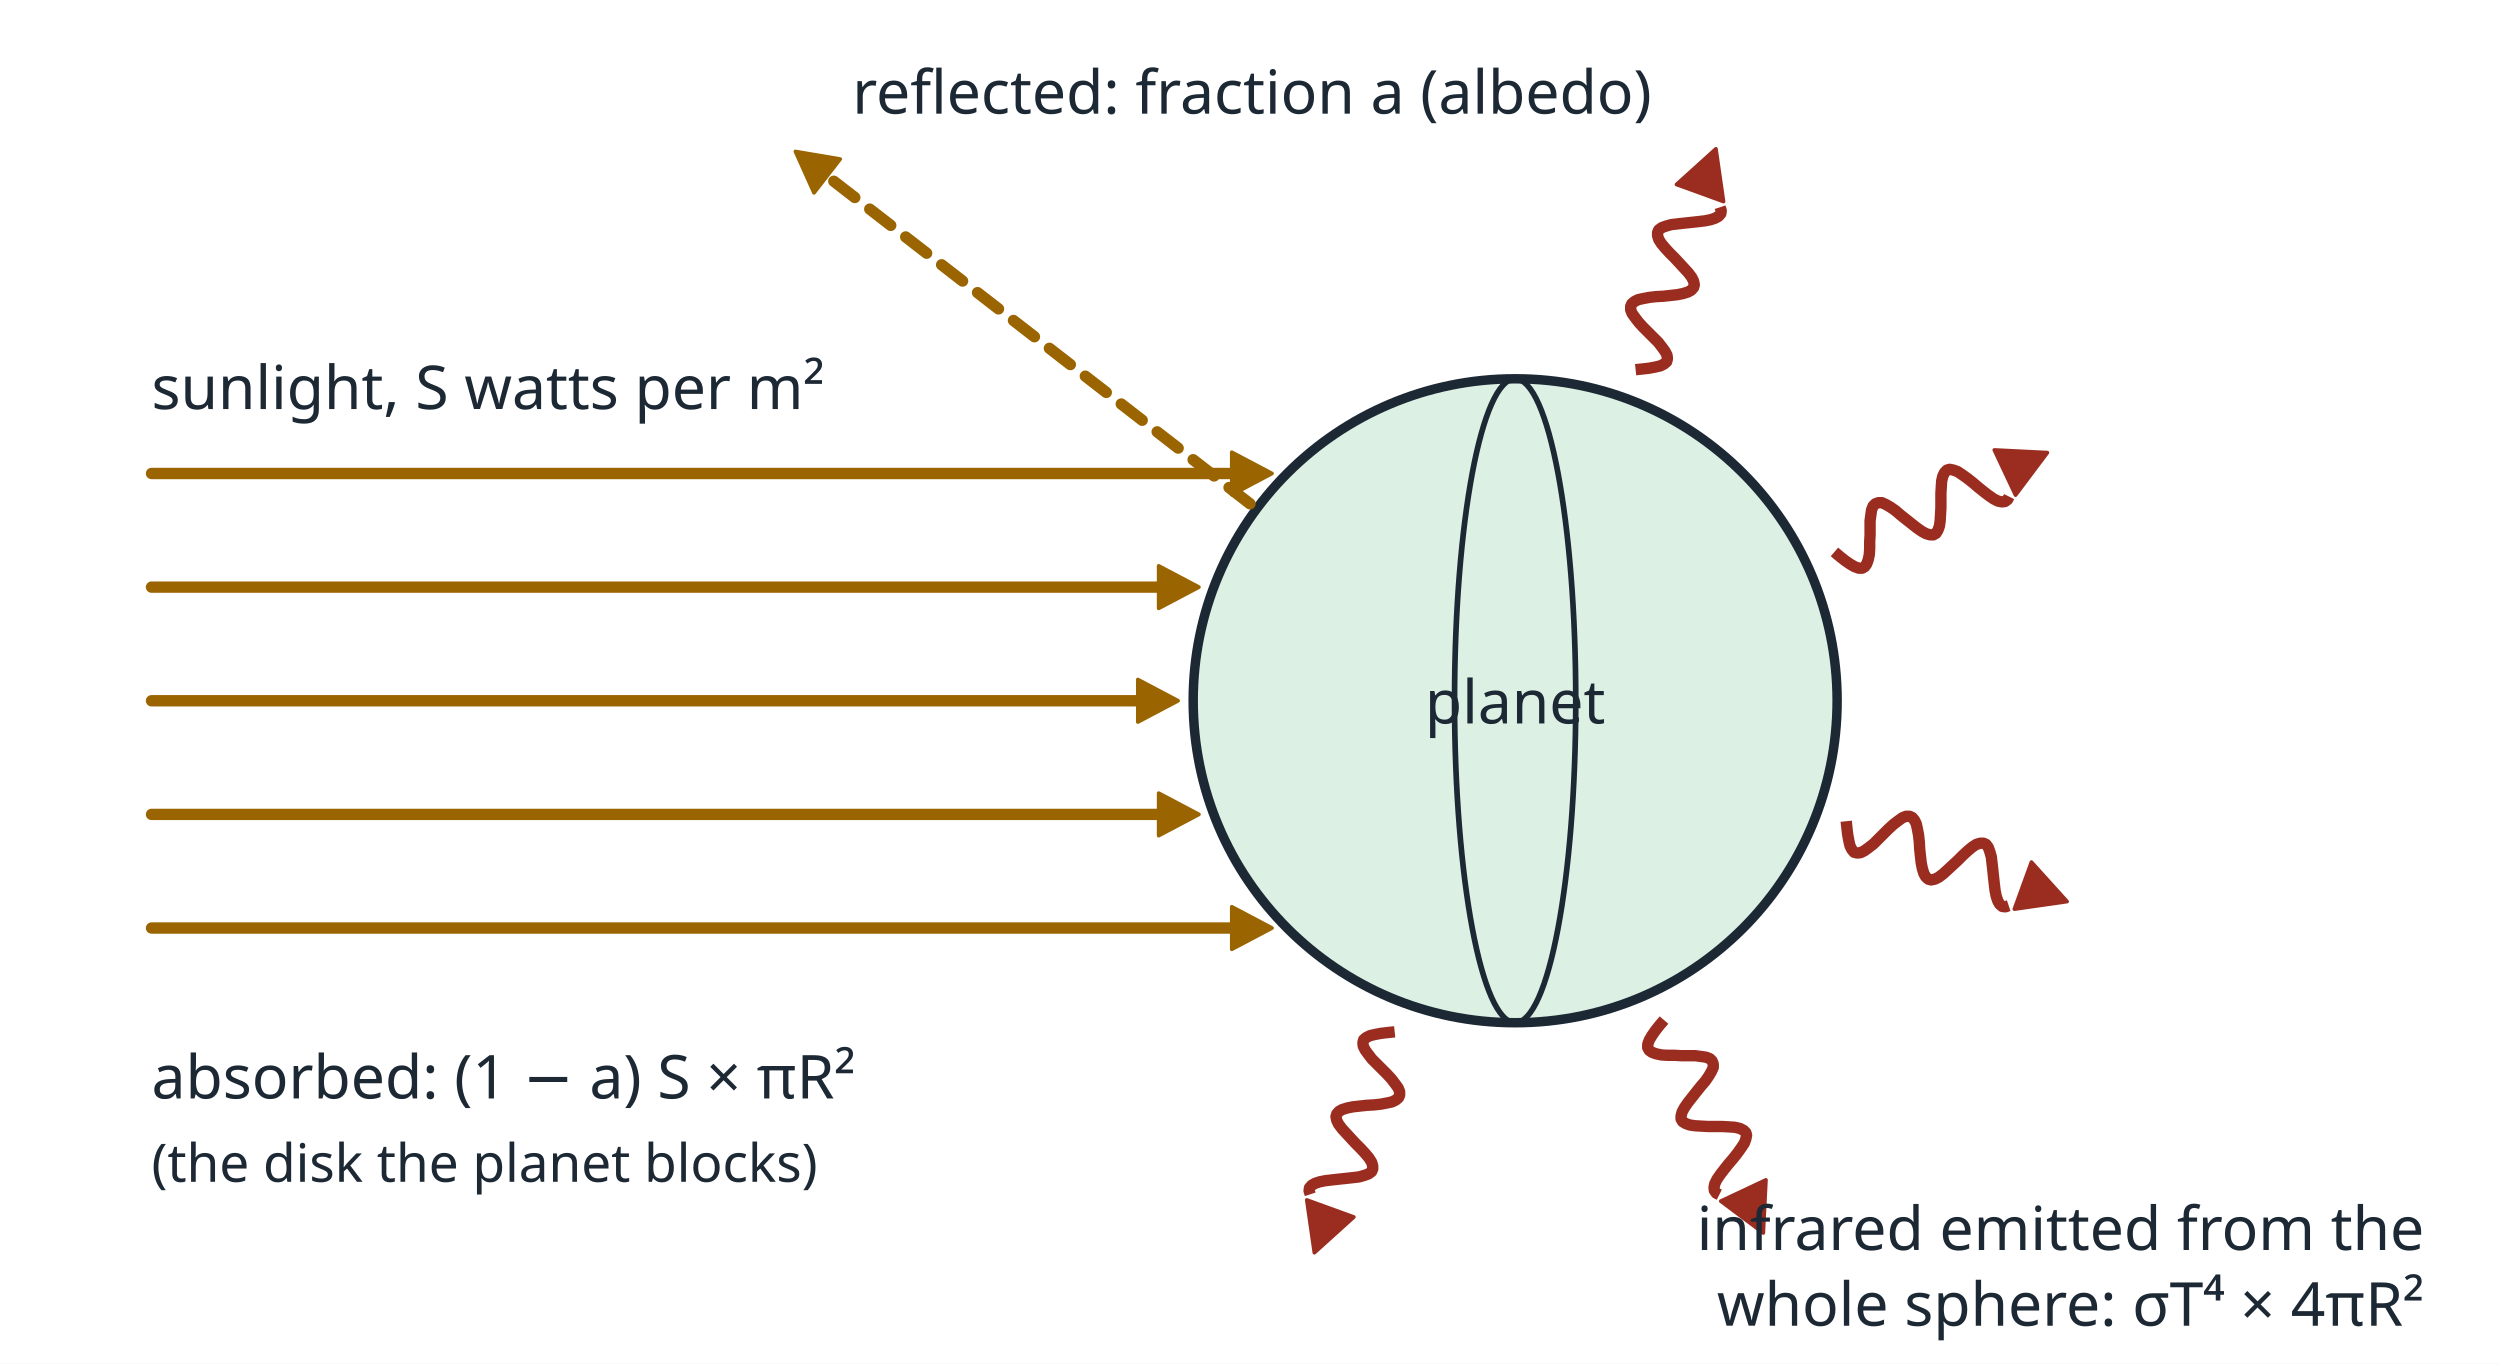
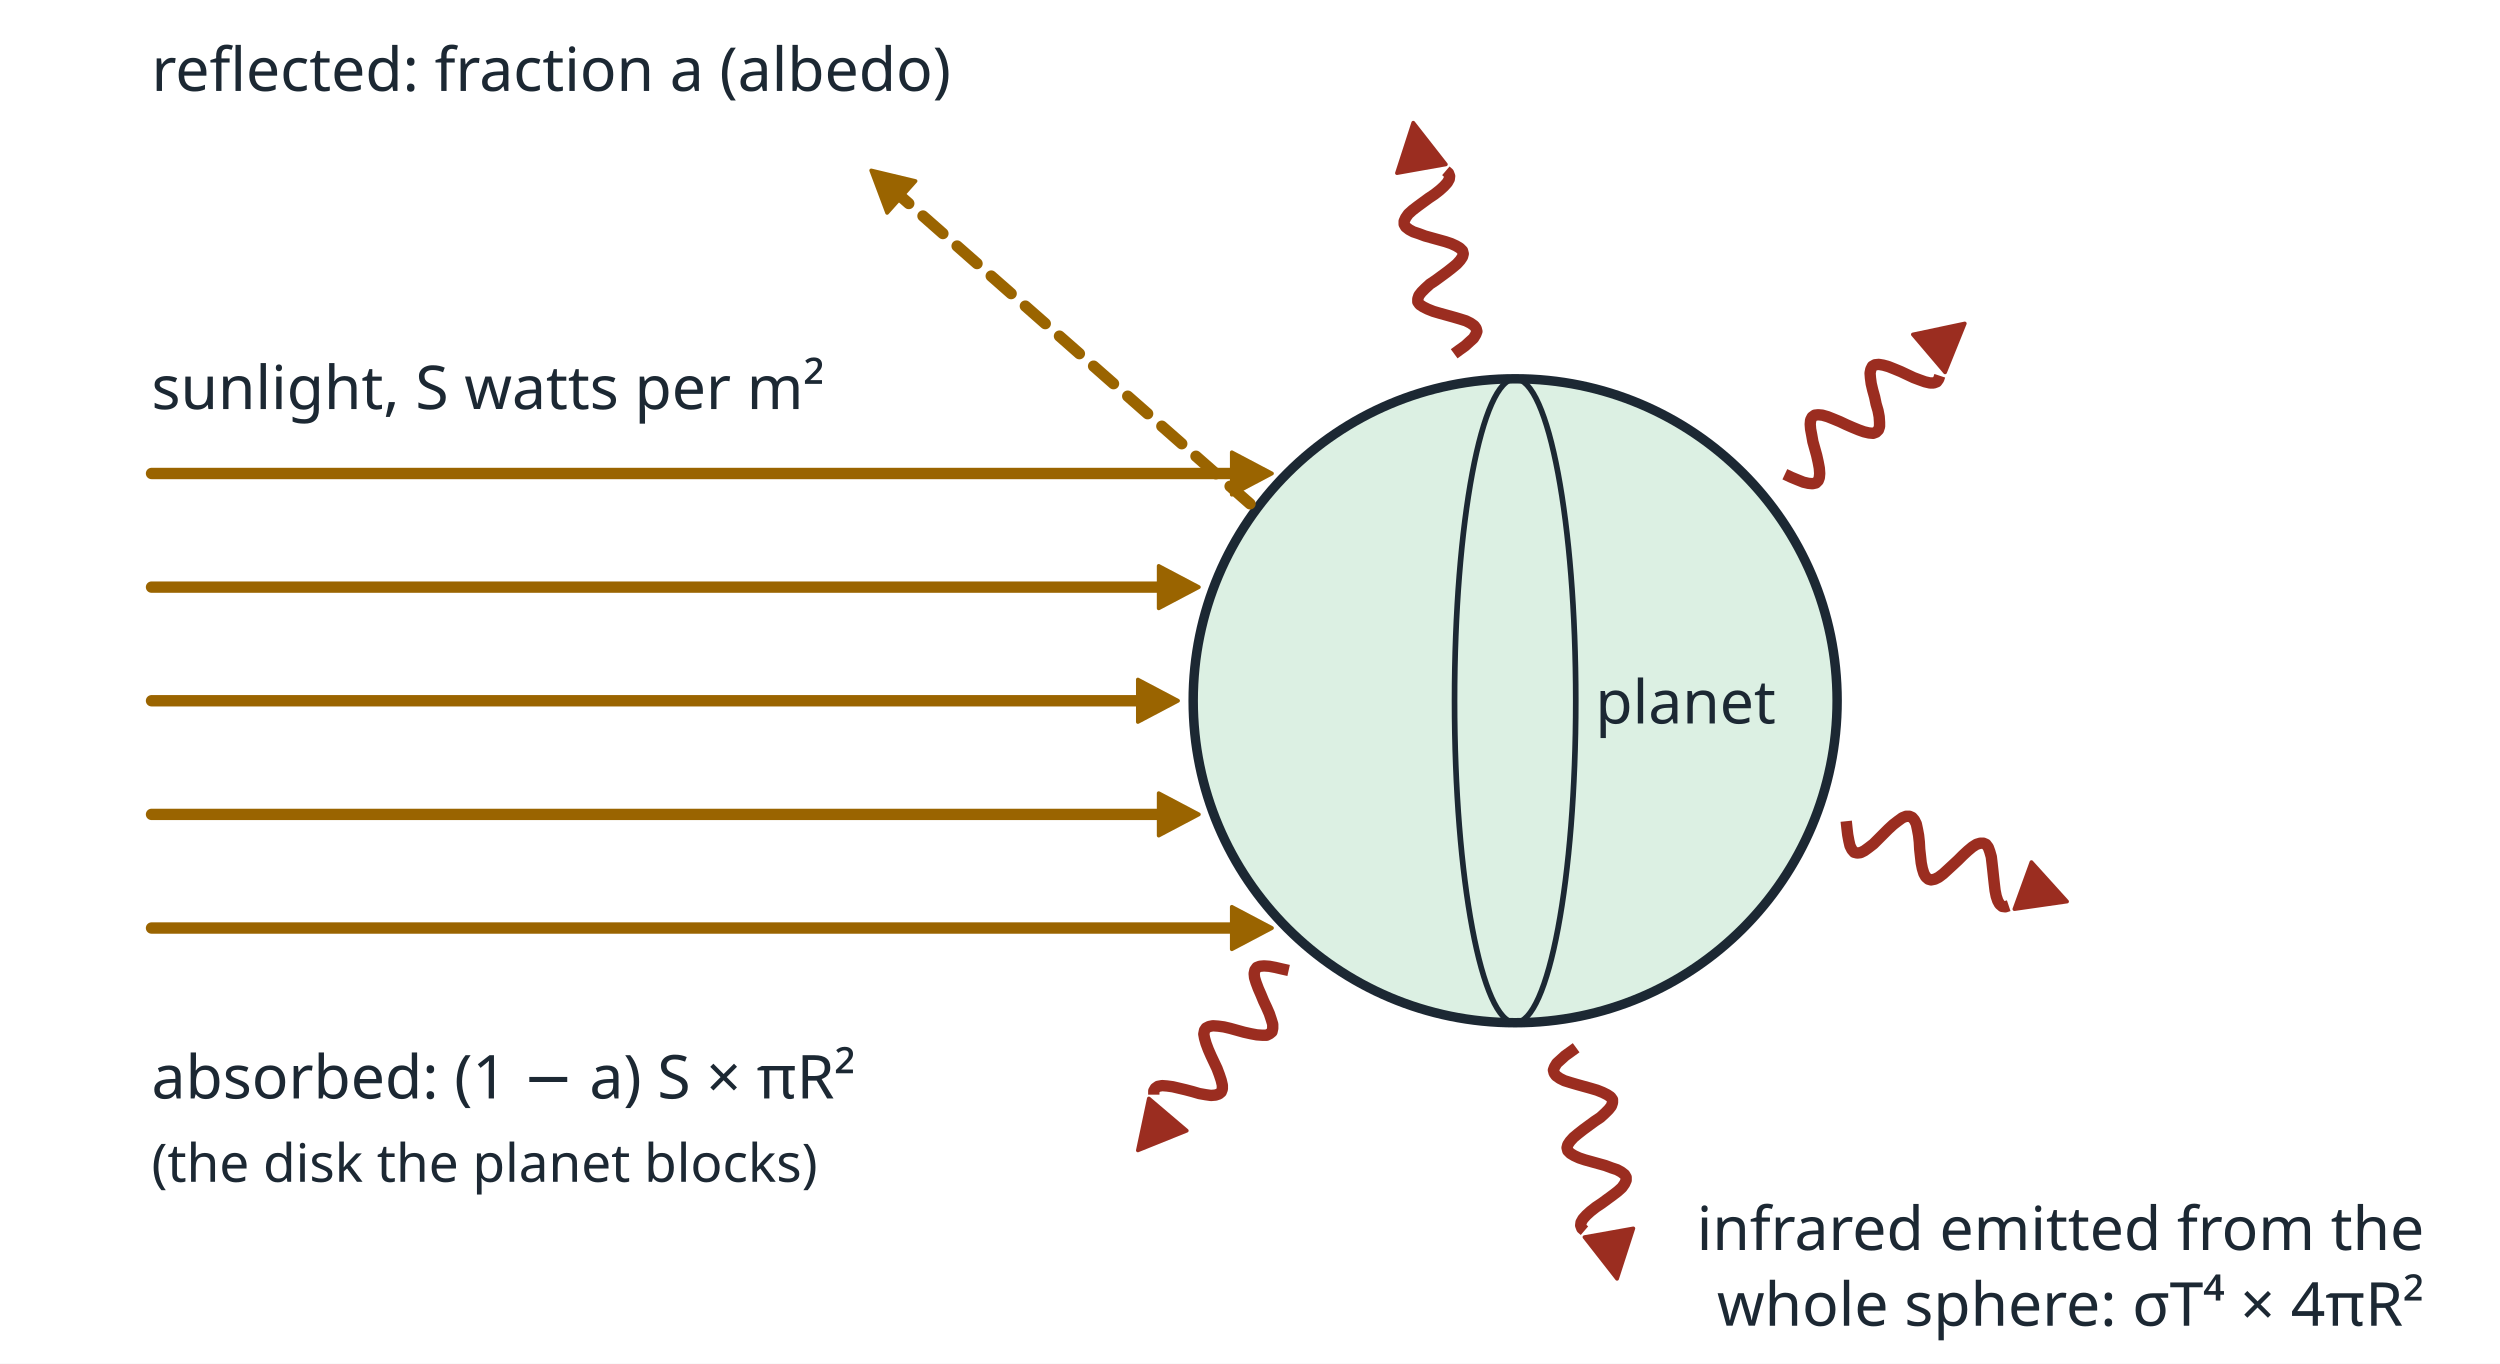
<svg xmlns="http://www.w3.org/2000/svg" viewBox="0 0 660 360" width="660" height="360" font-family="sans-serif" font-size="16" role="img">
  <rect x="0" y="0" width="660" height="360" fill="#ffffff" />
  <circle cx="400" cy="185" r="85" fill="#dcf0e3" stroke="#1c2833" stroke-width="2.5" />
  <ellipse cx="400" cy="185" rx="16" ry="85" fill="none" stroke="#1c2833" stroke-width="1.5" />
  <ellipse cx="400" cy="185" rx="16" ry="85" fill="none" stroke="#ffffff" stroke-width="0" />
  <line x1="40" y1="125" x2="327.392" y2="125.0" stroke="#9a6400" stroke-width="3" stroke-linecap="round" />
  <polygon points="335.8,125.0 325.2,130.6 325.2,119.4" fill="#9a6400" stroke="#9a6400" stroke-width="1" stroke-linejoin="round" />
  <line x1="40" y1="155" x2="308.07" y2="155.0" stroke="#9a6400" stroke-width="3" stroke-linecap="round" />
  <polygon points="316.5,155.0 305.9,160.6 305.9,149.4" fill="#9a6400" stroke="#9a6400" stroke-width="1" stroke-linejoin="round" />
  <line x1="40" y1="185" x2="302.6" y2="185.0" stroke="#9a6400" stroke-width="3" stroke-linecap="round" />
  <polygon points="311.0,185.0 300.4,190.6 300.4,179.4" fill="#9a6400" stroke="#9a6400" stroke-width="1" stroke-linejoin="round" />
  <line x1="40" y1="215" x2="308.07" y2="215.0" stroke="#9a6400" stroke-width="3" stroke-linecap="round" />
  <polygon points="316.5,215.0 305.9,220.6 305.9,209.4" fill="#9a6400" stroke="#9a6400" stroke-width="1" stroke-linejoin="round" />
  <line x1="40" y1="245" x2="327.392" y2="245.0" stroke="#9a6400" stroke-width="3" stroke-linecap="round" />
  <polygon points="335.8,245.0 325.2,250.6 325.2,239.4" fill="#9a6400" stroke="#9a6400" stroke-width="1" stroke-linejoin="round" />
-   <line x1="330" y1="133" x2="216.639" y2="45.146" stroke="#9a6400" stroke-width="3" stroke-linecap="round" stroke-dasharray="7 5" />
-   <polygon points="210.0,40.0 221.8,42.0 214.9,50.9" fill="#9a6400" stroke="#9a6400" stroke-width="1" stroke-linejoin="round" />
-   <polyline points="431.8,97.6 433.7,97.4 435.4,97.2 437.0,96.9 438.3,96.6 439.3,96.1 440.0,95.5 440.2,94.7 440.1,93.8 439.6,92.8 438.8,91.7 437.8,90.4 436.5,89.1 435.2,87.8 433.9,86.5 432.7,85.2 431.7,83.9 430.9,82.8 430.5,81.8 430.5,80.9 430.8,80.2 431.5,79.6 432.5,79.1 433.9,78.8 435.5,78.5 437.3,78.3 439.2,78.2 441.0,78.0 442.8,77.8 444.3,77.5 445.6,77.1 446.5,76.6 447.1,75.9 447.3,75.2 447.1,74.2 446.6,73.2 445.7,72.0 444.6,70.8 443.4,69.5 442.1,68.1 440.8,66.8 439.6,65.5 438.6,64.3 437.9,63.2 437.6,62.2 437.6,61.4 437.9,60.7 438.7,60.1 439.8,59.7 441.2,59.3 442.9,59.1 444.7,58.9 446.6,58.7 448.4,58.5 450.1,58.3 451.6,58.0 452.8,57.6 453.7,57.1 454.3,56.4 454.4,55.6 454.1,54.7" fill="none" stroke="#9b2d20" stroke-width="3" stroke-linejoin="round" />
-   <polygon points="453.0,39.3 455.0,53.2 442.6,48.7" fill="#9b2d20" stroke="#9b2d20" stroke-width="1" stroke-linejoin="round" />
-   <polyline points="484.3,145.7 485.7,146.9 487.1,148.0 488.4,148.9 489.6,149.6 490.7,150.0 491.6,150.0 492.3,149.6 492.8,148.9 493.2,147.8 493.5,146.4 493.6,144.8 493.6,143.0 493.7,141.2 493.7,139.3 493.7,137.5 493.9,136.0 494.1,134.6 494.5,133.6 495.1,133.0 495.9,132.7 496.8,132.7 497.9,133.2 499.1,133.9 500.4,134.8 501.8,136.0 503.3,137.2 504.7,138.3 506.1,139.4 507.4,140.3 508.5,140.9 509.6,141.2 510.4,141.2 511.1,140.8 511.6,140.0 512.0,138.9 512.2,137.5 512.3,135.8 512.4,134.0 512.4,132.1 512.4,130.3 512.5,128.5 512.6,127.0 512.9,125.7 513.4,124.7 514.0,124.1 514.7,123.9 515.7,124.1 516.8,124.5 518.0,125.3 519.4,126.3 520.8,127.4 522.2,128.6 523.7,129.8 525.0,130.8 526.3,131.7 527.5,132.3 528.5,132.5 529.3,132.4 530.0,131.9 530.4,131.1" fill="none" stroke="#9b2d20" stroke-width="3" stroke-linejoin="round" />
-   <polygon points="540.5,119.5 532.1,130.7 526.5,118.8" fill="#9b2d20" stroke="#9b2d20" stroke-width="1" stroke-linejoin="round" />
+   <line x1="330" y1="133" x2="236.306" y2="50.549" stroke="#9a6400" stroke-width="3" stroke-linecap="round" stroke-dasharray="7 5" />
+   <polygon points="230.0,45.0 241.7,47.8 234.2,56.2" fill="#9a6400" stroke="#9a6400" stroke-width="1" stroke-linejoin="round" />
+   <polyline points="383.9,93.4 385.4,92.3 386.8,91.3 388.0,90.2 389.0,89.3 389.6,88.3 389.9,87.5 389.7,86.7 389.2,86.0 388.2,85.3 387.0,84.7 385.4,84.2 383.7,83.7 381.9,83.2 380.1,82.7 378.4,82.2 376.9,81.6 375.7,81.0 374.8,80.4 374.3,79.7 374.3,78.9 374.6,78.0 375.3,77.1 376.3,76.1 377.5,75.0 379.0,74.0 380.5,72.9 382.0,71.8 383.4,70.7 384.6,69.7 385.5,68.7 386.1,67.8 386.3,67.0 386.1,66.2 385.4,65.5 384.4,64.9 383.1,64.3 381.6,63.8 379.8,63.3 378.0,62.8 376.2,62.3 374.6,61.7 373.1,61.2 372.0,60.6 371.1,59.9 370.7,59.2 370.7,58.4 371.1,57.5 371.8,56.5 372.9,55.5 374.2,54.5 375.7,53.4 377.2,52.3 378.7,51.3 380.1,50.2 381.2,49.2 382.1,48.2 382.6,47.3 382.7,46.5 382.4,45.7 381.7,45.1" fill="none" stroke="#9b2d20" stroke-width="3" stroke-linejoin="round" />
+   <polygon points="373.1,32.4 381.7,43.4 368.8,45.7" fill="#9b2d20" stroke="#9b2d20" stroke-width="1" stroke-linejoin="round" />
+   <polyline points="471.2,125.2 472.9,126.0 474.6,126.7 476.1,127.3 477.4,127.6 478.5,127.7 479.4,127.5 480.0,126.9 480.3,126.1 480.4,125.0 480.3,123.6 480.0,122.0 479.6,120.2 479.1,118.4 478.6,116.6 478.3,114.9 478.0,113.3 477.9,112.0 478.0,110.9 478.4,110.1 479.1,109.6 480.0,109.5 481.1,109.6 482.5,110.0 484.0,110.6 485.7,111.3 487.4,112.1 489.0,112.8 490.7,113.5 492.1,114.0 493.4,114.3 494.5,114.4 495.3,114.1 495.9,113.5 496.2,112.6 496.2,111.5 496.1,110.0 495.8,108.4 495.3,106.7 494.9,104.8 494.4,103.0 494.0,101.3 493.8,99.8 493.7,98.5 493.9,97.5 494.3,96.7 495.0,96.3 496.0,96.2 497.2,96.4 498.6,96.8 500.1,97.4 501.8,98.1 503.5,98.9 505.2,99.7 506.8,100.3 508.2,100.8 509.5,101.1 510.5,101.1 511.3,100.8 511.8,100.1 512.1,99.2" fill="none" stroke="#9b2d20" stroke-width="3" stroke-linejoin="round" />
+   <polygon points="518.7,85.4 513.5,98.3 505.0,88.3" fill="#9b2d20" stroke="#9b2d20" stroke-width="1" stroke-linejoin="round" />
  <polyline points="487.4,216.8 487.6,218.7 487.8,220.4 488.1,222.0 488.4,223.3 488.9,224.3 489.5,225.0 490.3,225.2 491.2,225.1 492.2,224.6 493.3,223.8 494.6,222.8 495.9,221.5 497.2,220.2 498.5,218.9 499.8,217.7 501.1,216.7 502.2,215.9 503.2,215.5 504.1,215.5 504.8,215.8 505.4,216.5 505.9,217.5 506.2,218.9 506.5,220.5 506.7,222.3 506.8,224.2 507.0,226.0 507.2,227.8 507.5,229.3 507.9,230.6 508.4,231.5 509.1,232.1 509.8,232.3 510.8,232.1 511.8,231.6 513.0,230.7 514.2,229.6 515.5,228.4 516.9,227.1 518.2,225.8 519.5,224.6 520.7,223.6 521.8,222.9 522.8,222.6 523.6,222.6 524.3,222.9 524.9,223.7 525.3,224.8 525.7,226.2 525.9,227.9 526.1,229.7 526.3,231.6 526.5,233.4 526.7,235.1 527.0,236.6 527.4,237.8 527.9,238.7 528.6,239.3 529.4,239.4 530.3,239.1" fill="none" stroke="#9b2d20" stroke-width="3" stroke-linejoin="round" />
  <polygon points="545.7,238.0 531.8,240.0 536.3,227.6" fill="#9b2d20" stroke="#9b2d20" stroke-width="1" stroke-linejoin="round" />
-   <polyline points="439.3,269.3 438.1,270.7 437.0,272.1 436.1,273.4 435.4,274.6 435.0,275.7 435.0,276.6 435.4,277.3 436.1,277.8 437.2,278.2 438.6,278.5 440.2,278.6 442.0,278.6 443.8,278.7 445.7,278.7 447.5,278.7 449.0,278.9 450.4,279.1 451.4,279.5 452.0,280.1 452.3,280.9 452.3,281.8 451.8,282.9 451.1,284.1 450.2,285.4 449.0,286.8 447.8,288.3 446.7,289.7 445.6,291.1 444.7,292.4 444.1,293.5 443.8,294.6 443.8,295.4 444.2,296.1 445.0,296.6 446.1,297.0 447.5,297.2 449.2,297.3 451.0,297.4 452.9,297.4 454.7,297.4 456.5,297.5 458.0,297.6 459.3,297.9 460.3,298.4 460.9,299.0 461.1,299.7 460.9,300.7 460.5,301.8 459.7,303.0 458.7,304.4 457.6,305.8 456.4,307.2 455.2,308.7 454.2,310.0 453.3,311.3 452.7,312.5 452.5,313.5 452.6,314.3 453.1,315.0 453.9,315.4" fill="none" stroke="#9b2d20" stroke-width="3" stroke-linejoin="round" />
-   <polygon points="465.5,325.5 454.3,317.1 466.2,311.5" fill="#9b2d20" stroke="#9b2d20" stroke-width="1" stroke-linejoin="round" />
-   <polyline points="368.2,272.4 366.3,272.6 364.6,272.8 363.0,273.1 361.7,273.4 360.7,273.9 360.0,274.5 359.8,275.3 359.9,276.2 360.4,277.2 361.2,278.3 362.2,279.6 363.5,280.9 364.8,282.2 366.1,283.5 367.3,284.8 368.3,286.1 369.1,287.2 369.5,288.2 369.5,289.1 369.2,289.8 368.5,290.4 367.5,290.9 366.1,291.2 364.5,291.5 362.7,291.7 360.8,291.8 359.0,292.0 357.2,292.2 355.7,292.5 354.4,292.9 353.5,293.4 352.9,294.1 352.7,294.8 352.9,295.8 353.4,296.8 354.3,298.0 355.4,299.2 356.6,300.5 357.9,301.9 359.2,303.2 360.4,304.5 361.4,305.7 362.1,306.8 362.4,307.8 362.4,308.6 362.1,309.3 361.3,309.9 360.2,310.3 358.8,310.7 357.1,310.9 355.3,311.1 353.4,311.3 351.6,311.5 349.9,311.7 348.4,312.0 347.2,312.4 346.3,312.9 345.7,313.6 345.6,314.4 345.9,315.3" fill="none" stroke="#9b2d20" stroke-width="3" stroke-linejoin="round" />
-   <polygon points="347.0,330.7 345.0,316.8 357.4,321.3" fill="#9b2d20" stroke="#9b2d20" stroke-width="1" stroke-linejoin="round" />
+   <polyline points="416.1,276.6 414.6,277.7 413.2,278.7 412.0,279.8 411.0,280.7 410.4,281.7 410.1,282.5 410.3,283.3 410.8,284.0 411.8,284.7 413.0,285.3 414.6,285.8 416.3,286.3 418.1,286.8 419.9,287.3 421.6,287.8 423.1,288.4 424.3,289.0 425.2,289.6 425.7,290.3 425.7,291.1 425.4,292.0 424.7,292.9 423.7,293.9 422.5,295.0 421.0,296.0 419.5,297.1 418.0,298.2 416.6,299.3 415.4,300.3 414.5,301.3 413.9,302.2 413.7,303.0 413.9,303.8 414.6,304.5 415.6,305.1 416.9,305.7 418.4,306.2 420.2,306.7 422.0,307.2 423.8,307.7 425.4,308.3 426.9,308.8 428.0,309.4 428.9,310.1 429.3,310.8 429.3,311.6 428.9,312.5 428.2,313.5 427.1,314.5 425.8,315.5 424.3,316.6 422.8,317.7 421.3,318.7 419.9,319.8 418.8,320.8 417.9,321.8 417.4,322.7 417.3,323.5 417.6,324.3 418.3,324.9" fill="none" stroke="#9b2d20" stroke-width="3" stroke-linejoin="round" />
+   <polygon points="426.9,337.6 418.3,326.6 431.2,324.3" fill="#9b2d20" stroke="#9b2d20" stroke-width="1" stroke-linejoin="round" />
+   <polyline points="340.2,256.2 338.4,255.8 336.7,255.4 335.1,255.1 333.7,255.0 332.6,255.1 331.8,255.4 331.3,256.1 331.1,257.0 331.2,258.1 331.6,259.4 332.2,261.0 332.9,262.6 333.6,264.3 334.4,266.0 335.1,267.6 335.6,269.1 336.0,270.4 336.0,271.5 335.8,272.4 335.2,272.9 334.4,273.3 333.2,273.3 331.8,273.2 330.2,272.9 328.4,272.5 326.6,272.0 324.8,271.5 323.1,271.1 321.6,270.9 320.2,270.8 319.2,271.0 318.4,271.4 318.0,272.0 317.8,273.0 318.0,274.1 318.4,275.5 319.0,277.1 319.7,278.7 320.5,280.4 321.3,282.1 321.9,283.7 322.4,285.2 322.7,286.5 322.7,287.5 322.4,288.3 321.8,288.8 320.9,289.1 319.7,289.2 318.3,289.0 316.6,288.7 314.9,288.2 313.0,287.7 311.3,287.3 309.6,286.9 308.1,286.7 306.8,286.6 305.7,286.8 305.0,287.3 304.6,288.0 304.6,289.0" fill="none" stroke="#9b2d20" stroke-width="3" stroke-linejoin="round" />
+   <polygon points="300.4,303.7 303.3,290.0 313.3,298.5" fill="#9b2d20" stroke="#9b2d20" stroke-width="1" stroke-linejoin="round" />
  <text x="40" y="108" text-anchor="start" font-size="16" font-weight="normal" fill="#1c2833">sunlight, S watts per m²</text>
-   <text x="225" y="30" text-anchor="start" font-size="16" font-weight="normal" fill="#1c2833">reflected: fraction a (albedo)</text>
-   <text x="400" y="191" text-anchor="middle" font-size="16" font-weight="normal" fill="#1c2833">planet</text>
+   <text x="40" y="24" text-anchor="start" font-size="16" font-weight="normal" fill="#1c2833">reflected: fraction a (albedo)</text>
+   <text x="445" y="191" text-anchor="middle" font-size="16" font-weight="normal" fill="#1c2833">planet</text>
  <text x="40" y="290" text-anchor="start" font-size="16" font-weight="normal" fill="#1c2833">absorbed: (1 − a) S × πR²</text>
  <text x="40" y="312" text-anchor="start" font-size="14" font-weight="normal" fill="#1c2833">(the disk the planet blocks)</text>
  <text x="640" y="330" text-anchor="end" font-size="16" font-weight="normal" fill="#1c2833">infrared emitted from the</text>
  <text x="640" y="350" text-anchor="end" font-size="16" font-weight="normal" fill="#1c2833">whole sphere: σT⁴ × 4πR²</text>
</svg>
